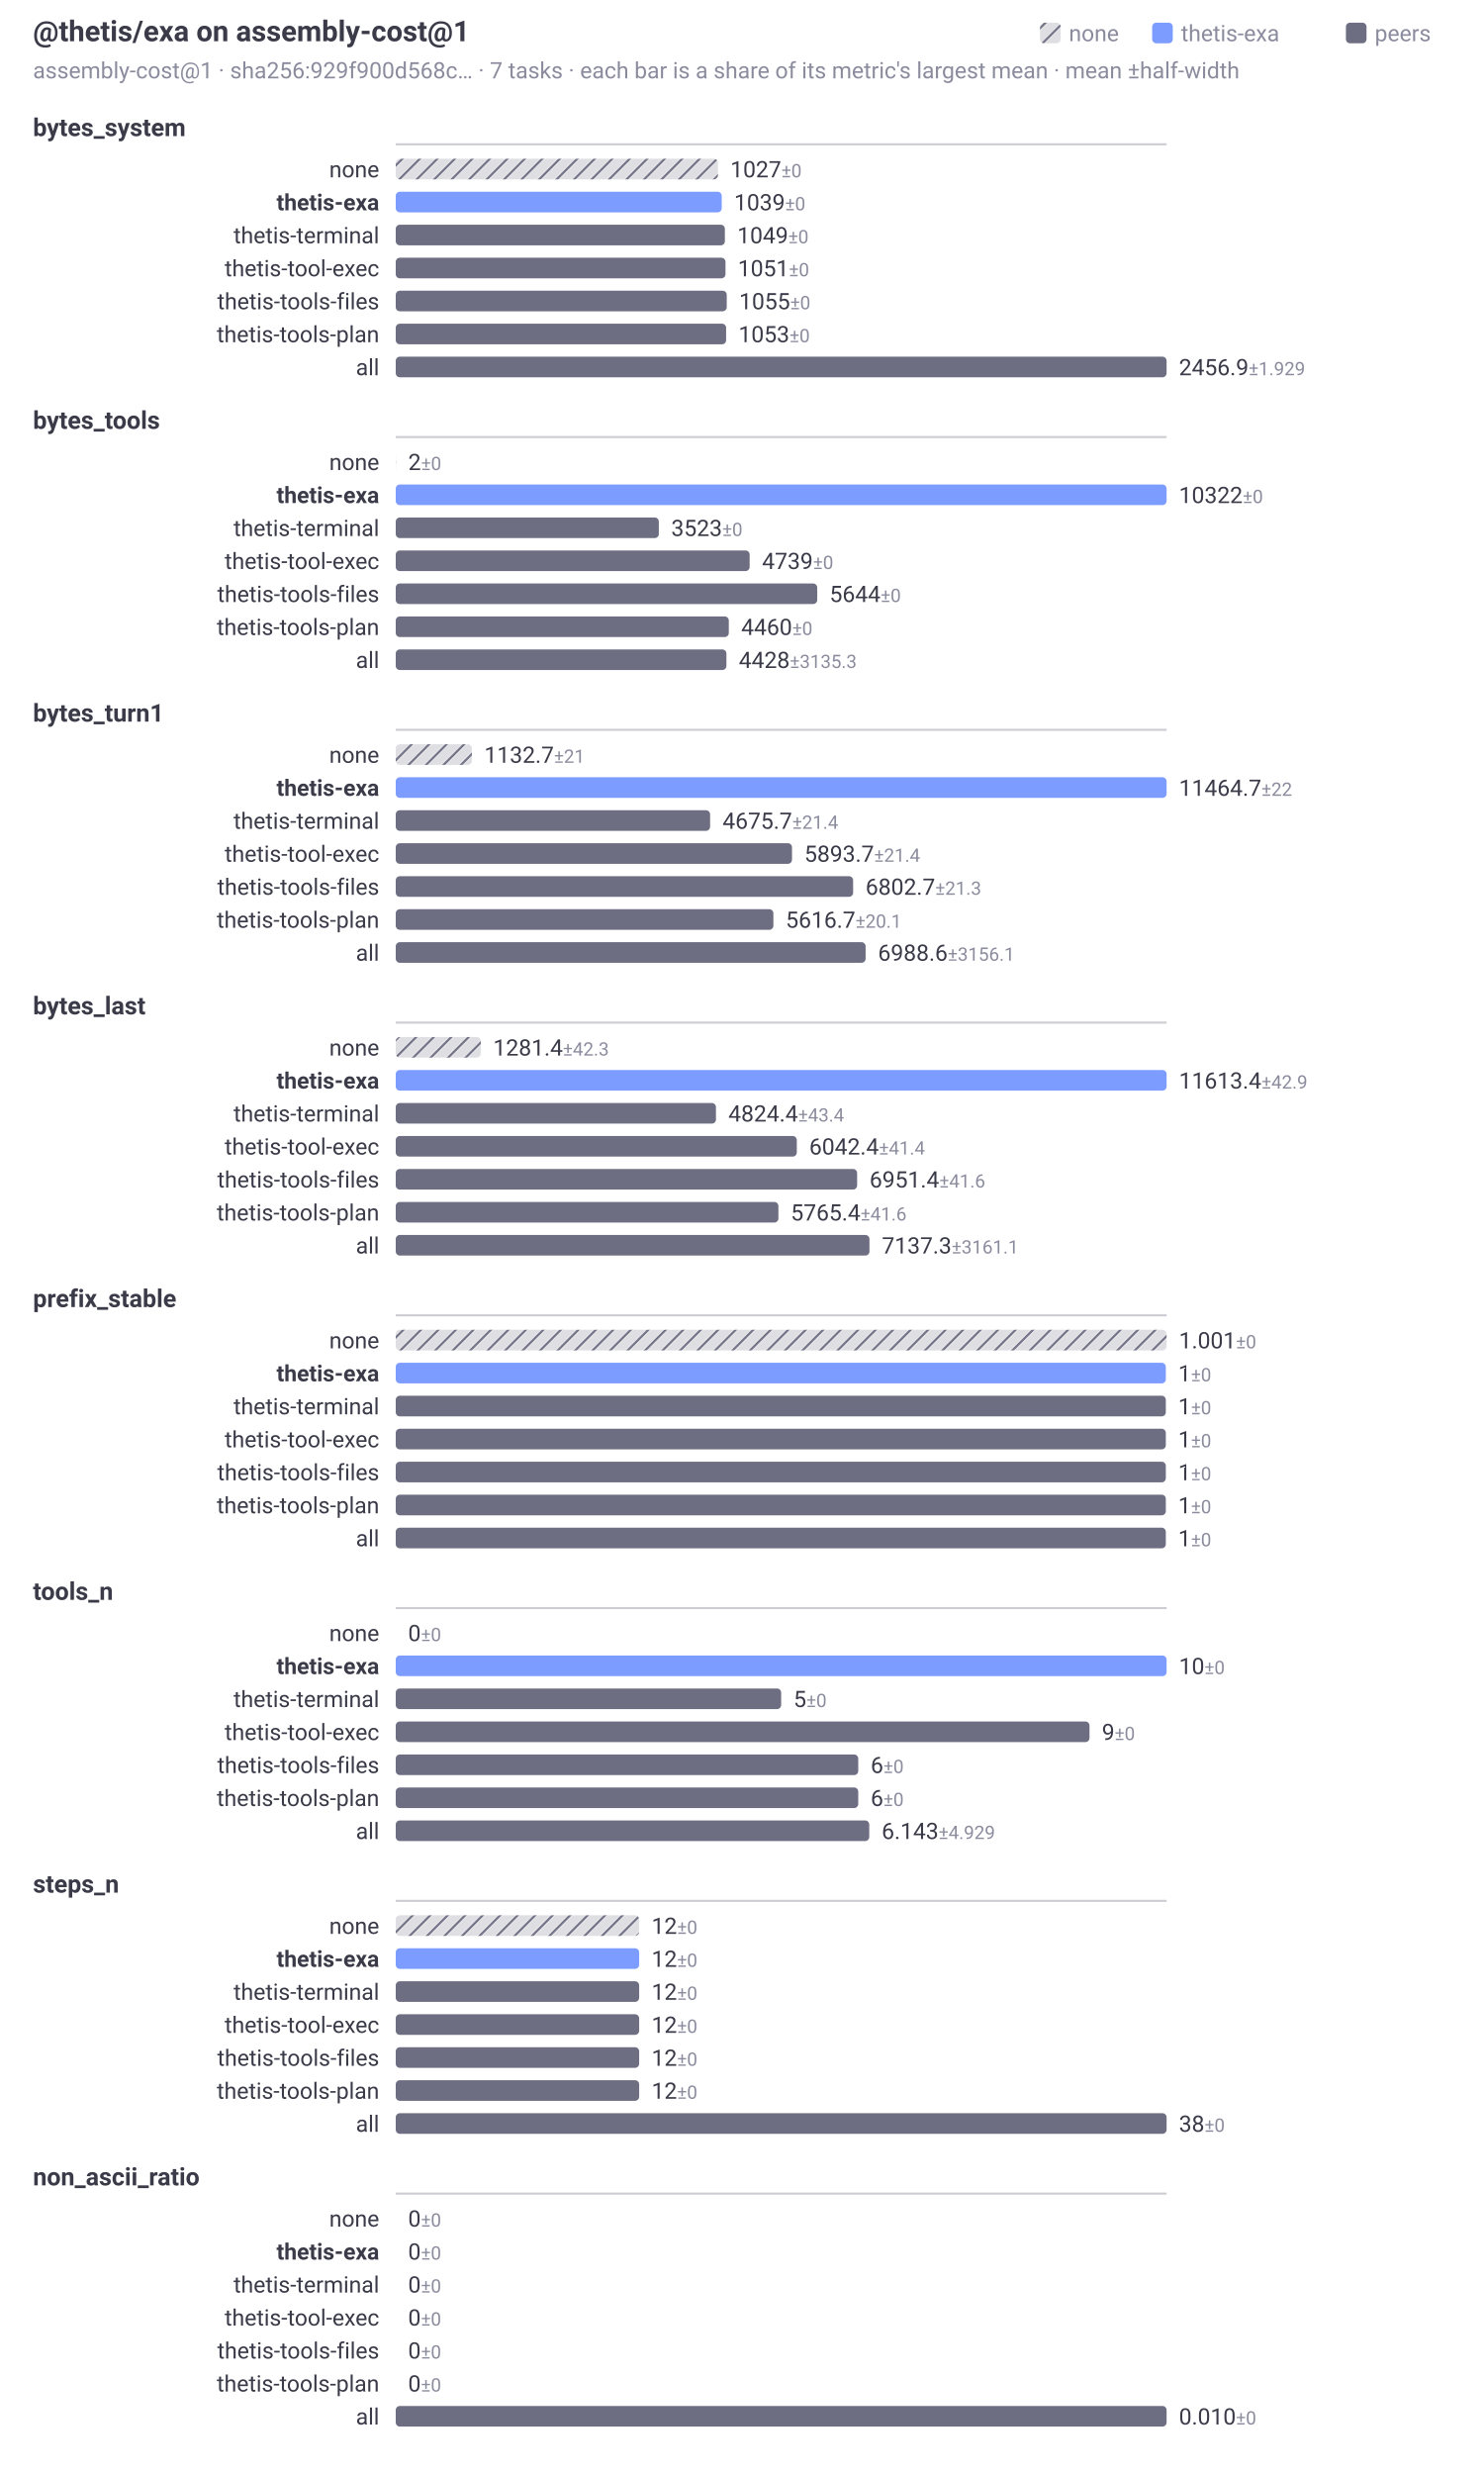
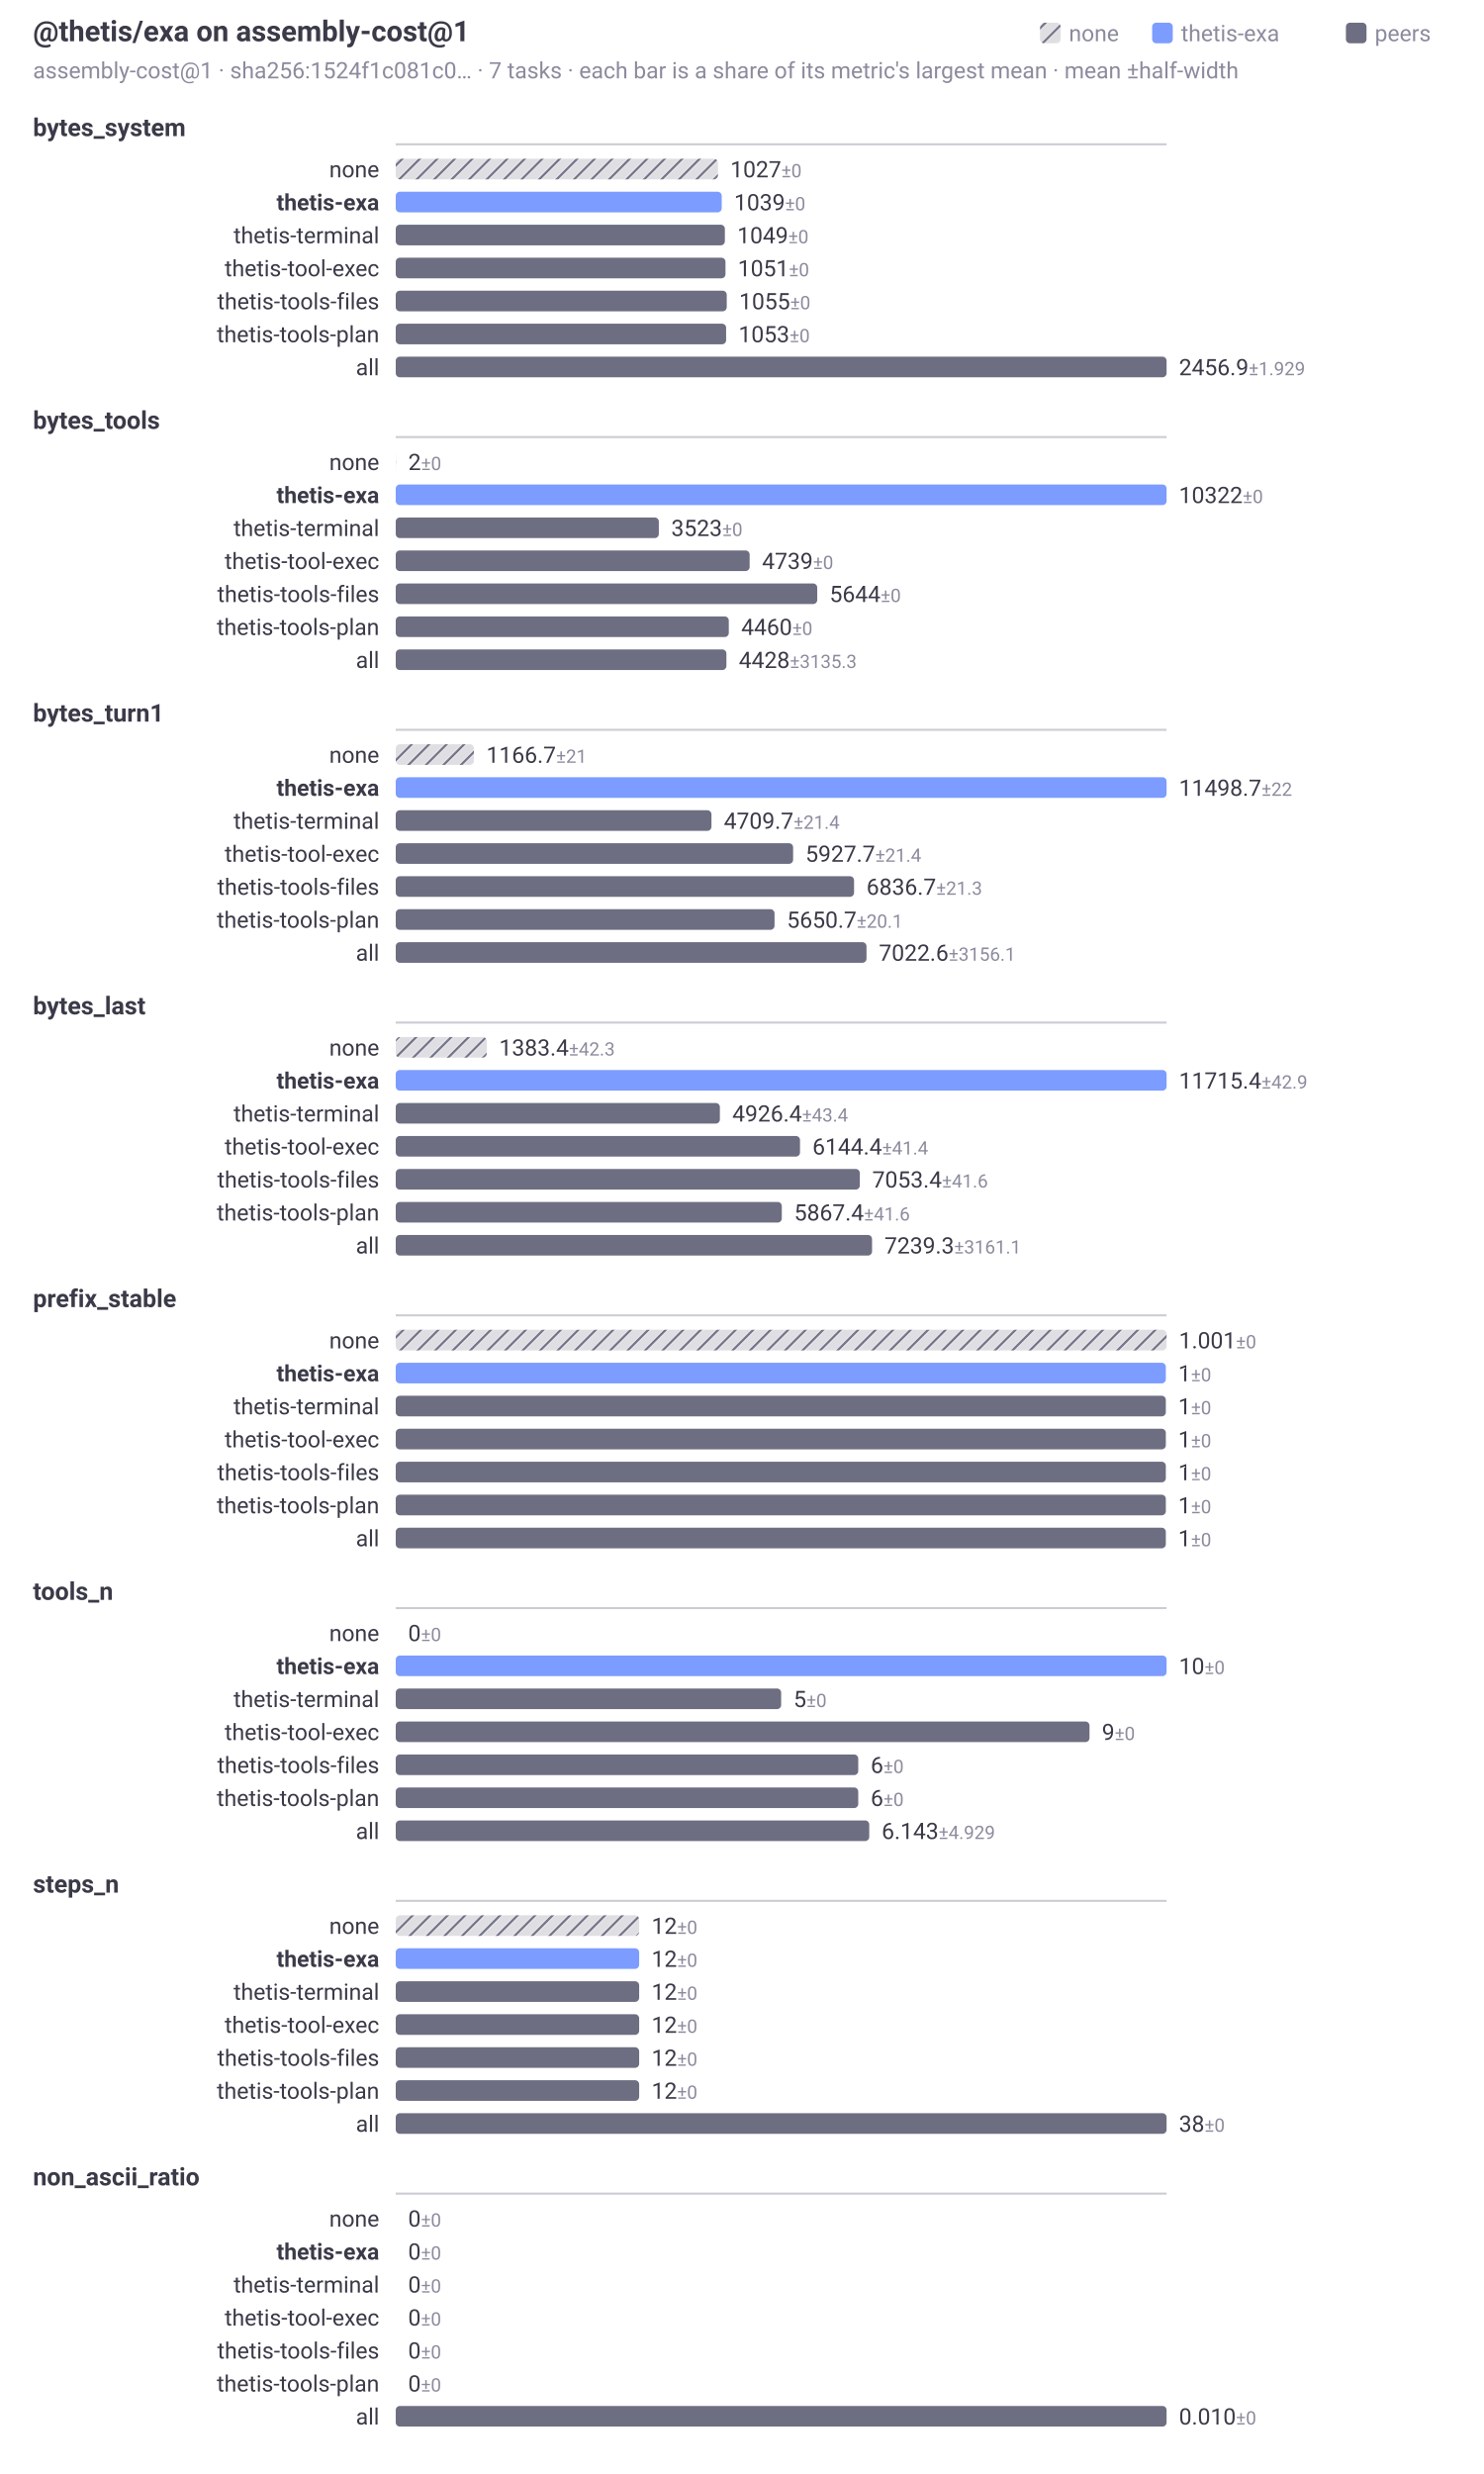
<svg xmlns="http://www.w3.org/2000/svg" width="720" height="1200" viewBox="0 0 720 1200" role="img" aria-labelledby="t d" font-family="system-ui, -apple-system, Segoe UI, Roboto, sans-serif">
  <style>.t{fill:#3a3a48}.f{fill:#8b8b9e}@media (prefers-color-scheme:dark){.t{fill:#d2d2dc}.f{fill:#9a9aae}}</style>
  <defs>
    <pattern id="hatch" width="6" height="6" patternUnits="userSpaceOnUse" patternTransform="rotate(45)">
      <rect width="6" height="6" fill="#6e6e82" fill-opacity="0.22" />
      <line x1="0" y1="0" x2="0" y2="6" stroke="#6e6e82" stroke-width="2" />
    </pattern>
  </defs>
  <text class="t" x="16" y="20" font-size="14" font-weight="600">@thetis/exa on assembly-cost@1</text>
-   <text class="f" x="16" y="38" font-size="11">assembly-cost@1 · sha256:929f900d568c… · 7 tasks · each bar is a share of its metric's largest mean · mean ±half-width</text>
+   <text class="f" x="16" y="38" font-size="11">assembly-cost@1 · sha256:1524f1c081c0… · 7 tasks · each bar is a share of its metric's largest mean · mean ±half-width</text>
  <rect x="653" y="11" width="10" height="10" rx="2" fill="#6e6e82" />
  <text class="f" x="667" y="20" font-size="11">peers</text>
  <rect x="559" y="11" width="10" height="10" rx="2" fill="#7c9cff" />
  <text class="f" x="573" y="20" font-size="11">thetis-exa</text>
  <rect x="504.6" y="11" width="10" height="10" rx="2" fill="url(#hatch)" />
  <text class="f" x="518.6" y="20" font-size="11">none</text>
  <text class="t" x="16" y="66" font-size="12" font-weight="600">bytes_system</text>
  <line x1="192" y1="70" x2="566" y2="70" stroke="#6e6e82" stroke-opacity="0.35" stroke-width="1" />
  <text class="t" x="184" y="86" font-size="11" text-anchor="end">none</text>
  <rect x="192" y="77" width="156.34" height="10" rx="2" fill="url(#hatch)" />
  <text class="t" x="354.34" y="86" font-size="11">1027<tspan class="f" font-size="9"> ±0</tspan>
  </text>
  <text class="t" x="184" y="102" font-size="11" text-anchor="end" font-weight="600">thetis-exa</text>
  <rect x="192" y="93" width="158.16" height="10" rx="2" fill="#7c9cff" />
  <text class="t" x="356.16" y="102" font-size="11">1039<tspan class="f" font-size="9"> ±0</tspan>
  </text>
  <text class="t" x="184" y="118" font-size="11" text-anchor="end">thetis-terminal</text>
  <rect x="192" y="109" width="159.69" height="10" rx="2" fill="#6e6e82" />
  <text class="t" x="357.69" y="118" font-size="11">1049<tspan class="f" font-size="9"> ±0</tspan>
  </text>
  <text class="t" x="184" y="134" font-size="11" text-anchor="end">thetis-tool-exec</text>
  <rect x="192" y="125" width="159.99" height="10" rx="2" fill="#6e6e82" />
  <text class="t" x="357.99" y="134" font-size="11">1051<tspan class="f" font-size="9"> ±0</tspan>
  </text>
  <text class="t" x="184" y="150" font-size="11" text-anchor="end">thetis-tools-files</text>
  <rect x="192" y="141" width="160.6" height="10" rx="2" fill="#6e6e82" />
  <text class="t" x="358.6" y="150" font-size="11">1055<tspan class="f" font-size="9"> ±0</tspan>
  </text>
  <text class="t" x="184" y="166" font-size="11" text-anchor="end">thetis-tools-plan</text>
  <rect x="192" y="157" width="160.3" height="10" rx="2" fill="#6e6e82" />
  <text class="t" x="358.3" y="166" font-size="11">1053<tspan class="f" font-size="9"> ±0</tspan>
  </text>
  <text class="t" x="184" y="182" font-size="11" text-anchor="end">all</text>
  <rect x="192" y="173" width="374" height="10" rx="2" fill="#6e6e82" />
  <text class="t" x="572" y="182" font-size="11">2456.9<tspan class="f" font-size="9"> ±1.929</tspan>
  </text>
  <text class="t" x="16" y="208" font-size="12" font-weight="600">bytes_tools</text>
  <line x1="192" y1="212" x2="566" y2="212" stroke="#6e6e82" stroke-opacity="0.35" stroke-width="1" />
  <text class="t" x="184" y="228" font-size="11" text-anchor="end">none</text>
  <rect x="192" y="219" width="0.07" height="10" rx="2" fill="url(#hatch)" />
  <text class="t" x="198.07" y="228" font-size="11">2<tspan class="f" font-size="9"> ±0</tspan>
  </text>
  <text class="t" x="184" y="244" font-size="11" text-anchor="end" font-weight="600">thetis-exa</text>
  <rect x="192" y="235" width="374" height="10" rx="2" fill="#7c9cff" />
  <text class="t" x="572" y="244" font-size="11">10322<tspan class="f" font-size="9"> ±0</tspan>
  </text>
  <text class="t" x="184" y="260" font-size="11" text-anchor="end">thetis-terminal</text>
  <rect x="192" y="251" width="127.65" height="10" rx="2" fill="#6e6e82" />
  <text class="t" x="325.65" y="260" font-size="11">3523<tspan class="f" font-size="9"> ±0</tspan>
  </text>
  <text class="t" x="184" y="276" font-size="11" text-anchor="end">thetis-tool-exec</text>
  <rect x="192" y="267" width="171.71" height="10" rx="2" fill="#6e6e82" />
  <text class="t" x="369.71" y="276" font-size="11">4739<tspan class="f" font-size="9"> ±0</tspan>
  </text>
  <text class="t" x="184" y="292" font-size="11" text-anchor="end">thetis-tools-files</text>
  <rect x="192" y="283" width="204.5" height="10" rx="2" fill="#6e6e82" />
  <text class="t" x="402.5" y="292" font-size="11">5644<tspan class="f" font-size="9"> ±0</tspan>
  </text>
  <text class="t" x="184" y="308" font-size="11" text-anchor="end">thetis-tools-plan</text>
  <rect x="192" y="299" width="161.6" height="10" rx="2" fill="#6e6e82" />
  <text class="t" x="359.6" y="308" font-size="11">4460<tspan class="f" font-size="9"> ±0</tspan>
  </text>
  <text class="t" x="184" y="324" font-size="11" text-anchor="end">all</text>
  <rect x="192" y="315" width="160.44" height="10" rx="2" fill="#6e6e82" />
  <text class="t" x="358.44" y="324" font-size="11">4428<tspan class="f" font-size="9"> ±3135.3</tspan>
  </text>
  <text class="t" x="16" y="350" font-size="12" font-weight="600">bytes_turn1</text>
  <line x1="192" y1="354" x2="566" y2="354" stroke="#6e6e82" stroke-opacity="0.35" stroke-width="1" />
  <text class="t" x="184" y="370" font-size="11" text-anchor="end">none</text>
-   <rect x="192" y="361" width="36.95" height="10" rx="2" fill="url(#hatch)" />
-   <text class="t" x="234.95" y="370" font-size="11">1132.7<tspan class="f" font-size="9"> ±21</tspan>
+   <rect x="192" y="361" width="37.95" height="10" rx="2" fill="url(#hatch)" />
+   <text class="t" x="235.95" y="370" font-size="11">1166.7<tspan class="f" font-size="9"> ±21</tspan>
  </text>
  <text class="t" x="184" y="386" font-size="11" text-anchor="end" font-weight="600">thetis-exa</text>
  <rect x="192" y="377" width="374" height="10" rx="2" fill="#7c9cff" />
-   <text class="t" x="572" y="386" font-size="11">11464.7<tspan class="f" font-size="9"> ±22</tspan>
+   <text class="t" x="572" y="386" font-size="11">11498.7<tspan class="f" font-size="9"> ±22</tspan>
  </text>
  <text class="t" x="184" y="402" font-size="11" text-anchor="end">thetis-terminal</text>
-   <rect x="192" y="393" width="152.53" height="10" rx="2" fill="#6e6e82" />
-   <text class="t" x="350.53" y="402" font-size="11">4675.7<tspan class="f" font-size="9"> ±21.4</tspan>
+   <rect x="192" y="393" width="153.19" height="10" rx="2" fill="#6e6e82" />
+   <text class="t" x="351.19" y="402" font-size="11">4709.7<tspan class="f" font-size="9"> ±21.4</tspan>
  </text>
  <text class="t" x="184" y="418" font-size="11" text-anchor="end">thetis-tool-exec</text>
-   <rect x="192" y="409" width="192.26" height="10" rx="2" fill="#6e6e82" />
-   <text class="t" x="390.26" y="418" font-size="11">5893.7<tspan class="f" font-size="9"> ±21.4</tspan>
+   <rect x="192" y="409" width="192.8" height="10" rx="2" fill="#6e6e82" />
+   <text class="t" x="390.8" y="418" font-size="11">5927.7<tspan class="f" font-size="9"> ±21.4</tspan>
  </text>
  <text class="t" x="184" y="434" font-size="11" text-anchor="end">thetis-tools-files</text>
-   <rect x="192" y="425" width="221.92" height="10" rx="2" fill="#6e6e82" />
-   <text class="t" x="419.92" y="434" font-size="11">6802.7<tspan class="f" font-size="9"> ±21.3</tspan>
+   <rect x="192" y="425" width="222.37" height="10" rx="2" fill="#6e6e82" />
+   <text class="t" x="420.37" y="434" font-size="11">6836.7<tspan class="f" font-size="9"> ±21.3</tspan>
  </text>
  <text class="t" x="184" y="450" font-size="11" text-anchor="end">thetis-tools-plan</text>
-   <rect x="192" y="441" width="183.23" height="10" rx="2" fill="#6e6e82" />
-   <text class="t" x="381.23" y="450" font-size="11">5616.7<tspan class="f" font-size="9"> ±20.1</tspan>
+   <rect x="192" y="441" width="183.79" height="10" rx="2" fill="#6e6e82" />
+   <text class="t" x="381.79" y="450" font-size="11">5650.7<tspan class="f" font-size="9"> ±20.1</tspan>
  </text>
  <text class="t" x="184" y="466" font-size="11" text-anchor="end">all</text>
-   <rect x="192" y="457" width="227.98" height="10" rx="2" fill="#6e6e82" />
-   <text class="t" x="425.98" y="466" font-size="11">6988.6<tspan class="f" font-size="9"> ±3156.1</tspan>
+   <rect x="192" y="457" width="228.41" height="10" rx="2" fill="#6e6e82" />
+   <text class="t" x="426.41" y="466" font-size="11">7022.6<tspan class="f" font-size="9"> ±3156.1</tspan>
  </text>
  <text class="t" x="16" y="492" font-size="12" font-weight="600">bytes_last</text>
  <line x1="192" y1="496" x2="566" y2="496" stroke="#6e6e82" stroke-opacity="0.35" stroke-width="1" />
  <text class="t" x="184" y="512" font-size="11" text-anchor="end">none</text>
-   <rect x="192" y="503" width="41.27" height="10" rx="2" fill="url(#hatch)" />
-   <text class="t" x="239.27" y="512" font-size="11">1281.4<tspan class="f" font-size="9"> ±42.3</tspan>
+   <rect x="192" y="503" width="44.16" height="10" rx="2" fill="url(#hatch)" />
+   <text class="t" x="242.16" y="512" font-size="11">1383.4<tspan class="f" font-size="9"> ±42.3</tspan>
  </text>
  <text class="t" x="184" y="528" font-size="11" text-anchor="end" font-weight="600">thetis-exa</text>
  <rect x="192" y="519" width="374" height="10" rx="2" fill="#7c9cff" />
-   <text class="t" x="572" y="528" font-size="11">11613.4<tspan class="f" font-size="9"> ±42.9</tspan>
+   <text class="t" x="572" y="528" font-size="11">11715.4<tspan class="f" font-size="9"> ±42.9</tspan>
  </text>
  <text class="t" x="184" y="544" font-size="11" text-anchor="end">thetis-terminal</text>
-   <rect x="192" y="535" width="155.37" height="10" rx="2" fill="#6e6e82" />
-   <text class="t" x="353.37" y="544" font-size="11">4824.4<tspan class="f" font-size="9"> ±43.4</tspan>
+   <rect x="192" y="535" width="157.27" height="10" rx="2" fill="#6e6e82" />
+   <text class="t" x="355.27" y="544" font-size="11">4926.4<tspan class="f" font-size="9"> ±43.4</tspan>
  </text>
  <text class="t" x="184" y="560" font-size="11" text-anchor="end">thetis-tool-exec</text>
-   <rect x="192" y="551" width="194.59" height="10" rx="2" fill="#6e6e82" />
-   <text class="t" x="392.59" y="560" font-size="11">6042.4<tspan class="f" font-size="9"> ±41.4</tspan>
+   <rect x="192" y="551" width="196.15" height="10" rx="2" fill="#6e6e82" />
+   <text class="t" x="394.15" y="560" font-size="11">6144.4<tspan class="f" font-size="9"> ±41.4</tspan>
  </text>
  <text class="t" x="184" y="576" font-size="11" text-anchor="end">thetis-tools-files</text>
-   <rect x="192" y="567" width="223.86" height="10" rx="2" fill="#6e6e82" />
-   <text class="t" x="421.86" y="576" font-size="11">6951.4<tspan class="f" font-size="9"> ±41.6</tspan>
+   <rect x="192" y="567" width="225.17" height="10" rx="2" fill="#6e6e82" />
+   <text class="t" x="423.17" y="576" font-size="11">7053.4<tspan class="f" font-size="9"> ±41.6</tspan>
  </text>
  <text class="t" x="184" y="592" font-size="11" text-anchor="end">thetis-tools-plan</text>
-   <rect x="192" y="583" width="185.67" height="10" rx="2" fill="#6e6e82" />
-   <text class="t" x="383.67" y="592" font-size="11">5765.4<tspan class="f" font-size="9"> ±41.6</tspan>
+   <rect x="192" y="583" width="187.31" height="10" rx="2" fill="#6e6e82" />
+   <text class="t" x="385.31" y="592" font-size="11">5867.4<tspan class="f" font-size="9"> ±41.6</tspan>
  </text>
  <text class="t" x="184" y="608" font-size="11" text-anchor="end">all</text>
-   <rect x="192" y="599" width="229.85" height="10" rx="2" fill="#6e6e82" />
-   <text class="t" x="427.85" y="608" font-size="11">7137.3<tspan class="f" font-size="9"> ±3161.1</tspan>
+   <rect x="192" y="599" width="231.1" height="10" rx="2" fill="#6e6e82" />
+   <text class="t" x="429.1" y="608" font-size="11">7239.3<tspan class="f" font-size="9"> ±3161.1</tspan>
  </text>
  <text class="t" x="16" y="634" font-size="12" font-weight="600">prefix_stable</text>
  <line x1="192" y1="638" x2="566" y2="638" stroke="#6e6e82" stroke-opacity="0.35" stroke-width="1" />
  <text class="t" x="184" y="654" font-size="11" text-anchor="end">none</text>
  <rect x="192" y="645" width="374" height="10" rx="2" fill="url(#hatch)" />
  <text class="t" x="572" y="654" font-size="11">1.001<tspan class="f" font-size="9"> ±0</tspan>
  </text>
  <text class="t" x="184" y="670" font-size="11" text-anchor="end" font-weight="600">thetis-exa</text>
  <rect x="192" y="661" width="373.63" height="10" rx="2" fill="#7c9cff" />
  <text class="t" x="571.63" y="670" font-size="11">1<tspan class="f" font-size="9"> ±0</tspan>
  </text>
  <text class="t" x="184" y="686" font-size="11" text-anchor="end">thetis-terminal</text>
  <rect x="192" y="677" width="373.63" height="10" rx="2" fill="#6e6e82" />
  <text class="t" x="571.63" y="686" font-size="11">1<tspan class="f" font-size="9"> ±0</tspan>
  </text>
  <text class="t" x="184" y="702" font-size="11" text-anchor="end">thetis-tool-exec</text>
  <rect x="192" y="693" width="373.63" height="10" rx="2" fill="#6e6e82" />
  <text class="t" x="571.63" y="702" font-size="11">1<tspan class="f" font-size="9"> ±0</tspan>
  </text>
  <text class="t" x="184" y="718" font-size="11" text-anchor="end">thetis-tools-files</text>
  <rect x="192" y="709" width="373.63" height="10" rx="2" fill="#6e6e82" />
  <text class="t" x="571.63" y="718" font-size="11">1<tspan class="f" font-size="9"> ±0</tspan>
  </text>
  <text class="t" x="184" y="734" font-size="11" text-anchor="end">thetis-tools-plan</text>
  <rect x="192" y="725" width="373.63" height="10" rx="2" fill="#6e6e82" />
  <text class="t" x="571.63" y="734" font-size="11">1<tspan class="f" font-size="9"> ±0</tspan>
  </text>
  <text class="t" x="184" y="750" font-size="11" text-anchor="end">all</text>
  <rect x="192" y="741" width="373.63" height="10" rx="2" fill="#6e6e82" />
  <text class="t" x="571.63" y="750" font-size="11">1<tspan class="f" font-size="9"> ±0</tspan>
  </text>
  <text class="t" x="16" y="776" font-size="12" font-weight="600">tools_n</text>
  <line x1="192" y1="780" x2="566" y2="780" stroke="#6e6e82" stroke-opacity="0.35" stroke-width="1" />
  <text class="t" x="184" y="796" font-size="11" text-anchor="end">none</text>
  <rect x="192" y="787" width="0" height="10" rx="2" fill="url(#hatch)" />
  <text class="t" x="198" y="796" font-size="11">0<tspan class="f" font-size="9"> ±0</tspan>
  </text>
  <text class="t" x="184" y="812" font-size="11" text-anchor="end" font-weight="600">thetis-exa</text>
  <rect x="192" y="803" width="374" height="10" rx="2" fill="#7c9cff" />
  <text class="t" x="572" y="812" font-size="11">10<tspan class="f" font-size="9"> ±0</tspan>
  </text>
  <text class="t" x="184" y="828" font-size="11" text-anchor="end">thetis-terminal</text>
  <rect x="192" y="819" width="187" height="10" rx="2" fill="#6e6e82" />
  <text class="t" x="385" y="828" font-size="11">5<tspan class="f" font-size="9"> ±0</tspan>
  </text>
  <text class="t" x="184" y="844" font-size="11" text-anchor="end">thetis-tool-exec</text>
  <rect x="192" y="835" width="336.6" height="10" rx="2" fill="#6e6e82" />
  <text class="t" x="534.6" y="844" font-size="11">9<tspan class="f" font-size="9"> ±0</tspan>
  </text>
  <text class="t" x="184" y="860" font-size="11" text-anchor="end">thetis-tools-files</text>
  <rect x="192" y="851" width="224.4" height="10" rx="2" fill="#6e6e82" />
  <text class="t" x="422.4" y="860" font-size="11">6<tspan class="f" font-size="9"> ±0</tspan>
  </text>
  <text class="t" x="184" y="876" font-size="11" text-anchor="end">thetis-tools-plan</text>
  <rect x="192" y="867" width="224.4" height="10" rx="2" fill="#6e6e82" />
  <text class="t" x="422.4" y="876" font-size="11">6<tspan class="f" font-size="9"> ±0</tspan>
  </text>
  <text class="t" x="184" y="892" font-size="11" text-anchor="end">all</text>
  <rect x="192" y="883" width="229.74" height="10" rx="2" fill="#6e6e82" />
  <text class="t" x="427.74" y="892" font-size="11">6.143<tspan class="f" font-size="9"> ±4.929</tspan>
  </text>
  <text class="t" x="16" y="918" font-size="12" font-weight="600">steps_n</text>
  <line x1="192" y1="922" x2="566" y2="922" stroke="#6e6e82" stroke-opacity="0.35" stroke-width="1" />
  <text class="t" x="184" y="938" font-size="11" text-anchor="end">none</text>
  <rect x="192" y="929" width="118.11" height="10" rx="2" fill="url(#hatch)" />
  <text class="t" x="316.11" y="938" font-size="11">12<tspan class="f" font-size="9"> ±0</tspan>
  </text>
  <text class="t" x="184" y="954" font-size="11" text-anchor="end" font-weight="600">thetis-exa</text>
  <rect x="192" y="945" width="118.11" height="10" rx="2" fill="#7c9cff" />
  <text class="t" x="316.11" y="954" font-size="11">12<tspan class="f" font-size="9"> ±0</tspan>
  </text>
  <text class="t" x="184" y="970" font-size="11" text-anchor="end">thetis-terminal</text>
  <rect x="192" y="961" width="118.11" height="10" rx="2" fill="#6e6e82" />
  <text class="t" x="316.11" y="970" font-size="11">12<tspan class="f" font-size="9"> ±0</tspan>
  </text>
  <text class="t" x="184" y="986" font-size="11" text-anchor="end">thetis-tool-exec</text>
  <rect x="192" y="977" width="118.11" height="10" rx="2" fill="#6e6e82" />
  <text class="t" x="316.11" y="986" font-size="11">12<tspan class="f" font-size="9"> ±0</tspan>
  </text>
  <text class="t" x="184" y="1002" font-size="11" text-anchor="end">thetis-tools-files</text>
  <rect x="192" y="993" width="118.11" height="10" rx="2" fill="#6e6e82" />
  <text class="t" x="316.11" y="1002" font-size="11">12<tspan class="f" font-size="9"> ±0</tspan>
  </text>
  <text class="t" x="184" y="1018" font-size="11" text-anchor="end">thetis-tools-plan</text>
  <rect x="192" y="1009" width="118.11" height="10" rx="2" fill="#6e6e82" />
  <text class="t" x="316.11" y="1018" font-size="11">12<tspan class="f" font-size="9"> ±0</tspan>
  </text>
  <text class="t" x="184" y="1034" font-size="11" text-anchor="end">all</text>
  <rect x="192" y="1025" width="374" height="10" rx="2" fill="#6e6e82" />
  <text class="t" x="572" y="1034" font-size="11">38<tspan class="f" font-size="9"> ±0</tspan>
  </text>
  <text class="t" x="16" y="1060" font-size="12" font-weight="600">non_ascii_ratio</text>
  <line x1="192" y1="1064" x2="566" y2="1064" stroke="#6e6e82" stroke-opacity="0.35" stroke-width="1" />
  <text class="t" x="184" y="1080" font-size="11" text-anchor="end">none</text>
  <rect x="192" y="1071" width="0" height="10" rx="2" fill="url(#hatch)" />
  <text class="t" x="198" y="1080" font-size="11">0<tspan class="f" font-size="9"> ±0</tspan>
  </text>
  <text class="t" x="184" y="1096" font-size="11" text-anchor="end" font-weight="600">thetis-exa</text>
  <rect x="192" y="1087" width="0" height="10" rx="2" fill="#7c9cff" />
  <text class="t" x="198" y="1096" font-size="11">0<tspan class="f" font-size="9"> ±0</tspan>
  </text>
  <text class="t" x="184" y="1112" font-size="11" text-anchor="end">thetis-terminal</text>
  <rect x="192" y="1103" width="0" height="10" rx="2" fill="#6e6e82" />
  <text class="t" x="198" y="1112" font-size="11">0<tspan class="f" font-size="9"> ±0</tspan>
  </text>
  <text class="t" x="184" y="1128" font-size="11" text-anchor="end">thetis-tool-exec</text>
  <rect x="192" y="1119" width="0" height="10" rx="2" fill="#6e6e82" />
  <text class="t" x="198" y="1128" font-size="11">0<tspan class="f" font-size="9"> ±0</tspan>
  </text>
  <text class="t" x="184" y="1144" font-size="11" text-anchor="end">thetis-tools-files</text>
  <rect x="192" y="1135" width="0" height="10" rx="2" fill="#6e6e82" />
  <text class="t" x="198" y="1144" font-size="11">0<tspan class="f" font-size="9"> ±0</tspan>
  </text>
  <text class="t" x="184" y="1160" font-size="11" text-anchor="end">thetis-tools-plan</text>
  <rect x="192" y="1151" width="0" height="10" rx="2" fill="#6e6e82" />
  <text class="t" x="198" y="1160" font-size="11">0<tspan class="f" font-size="9"> ±0</tspan>
  </text>
  <text class="t" x="184" y="1176" font-size="11" text-anchor="end">all</text>
  <rect x="192" y="1167" width="374" height="10" rx="2" fill="#6e6e82" />
  <text class="t" x="572" y="1176" font-size="11">0.010<tspan class="f" font-size="9"> ±0</tspan>
  </text>
</svg>
